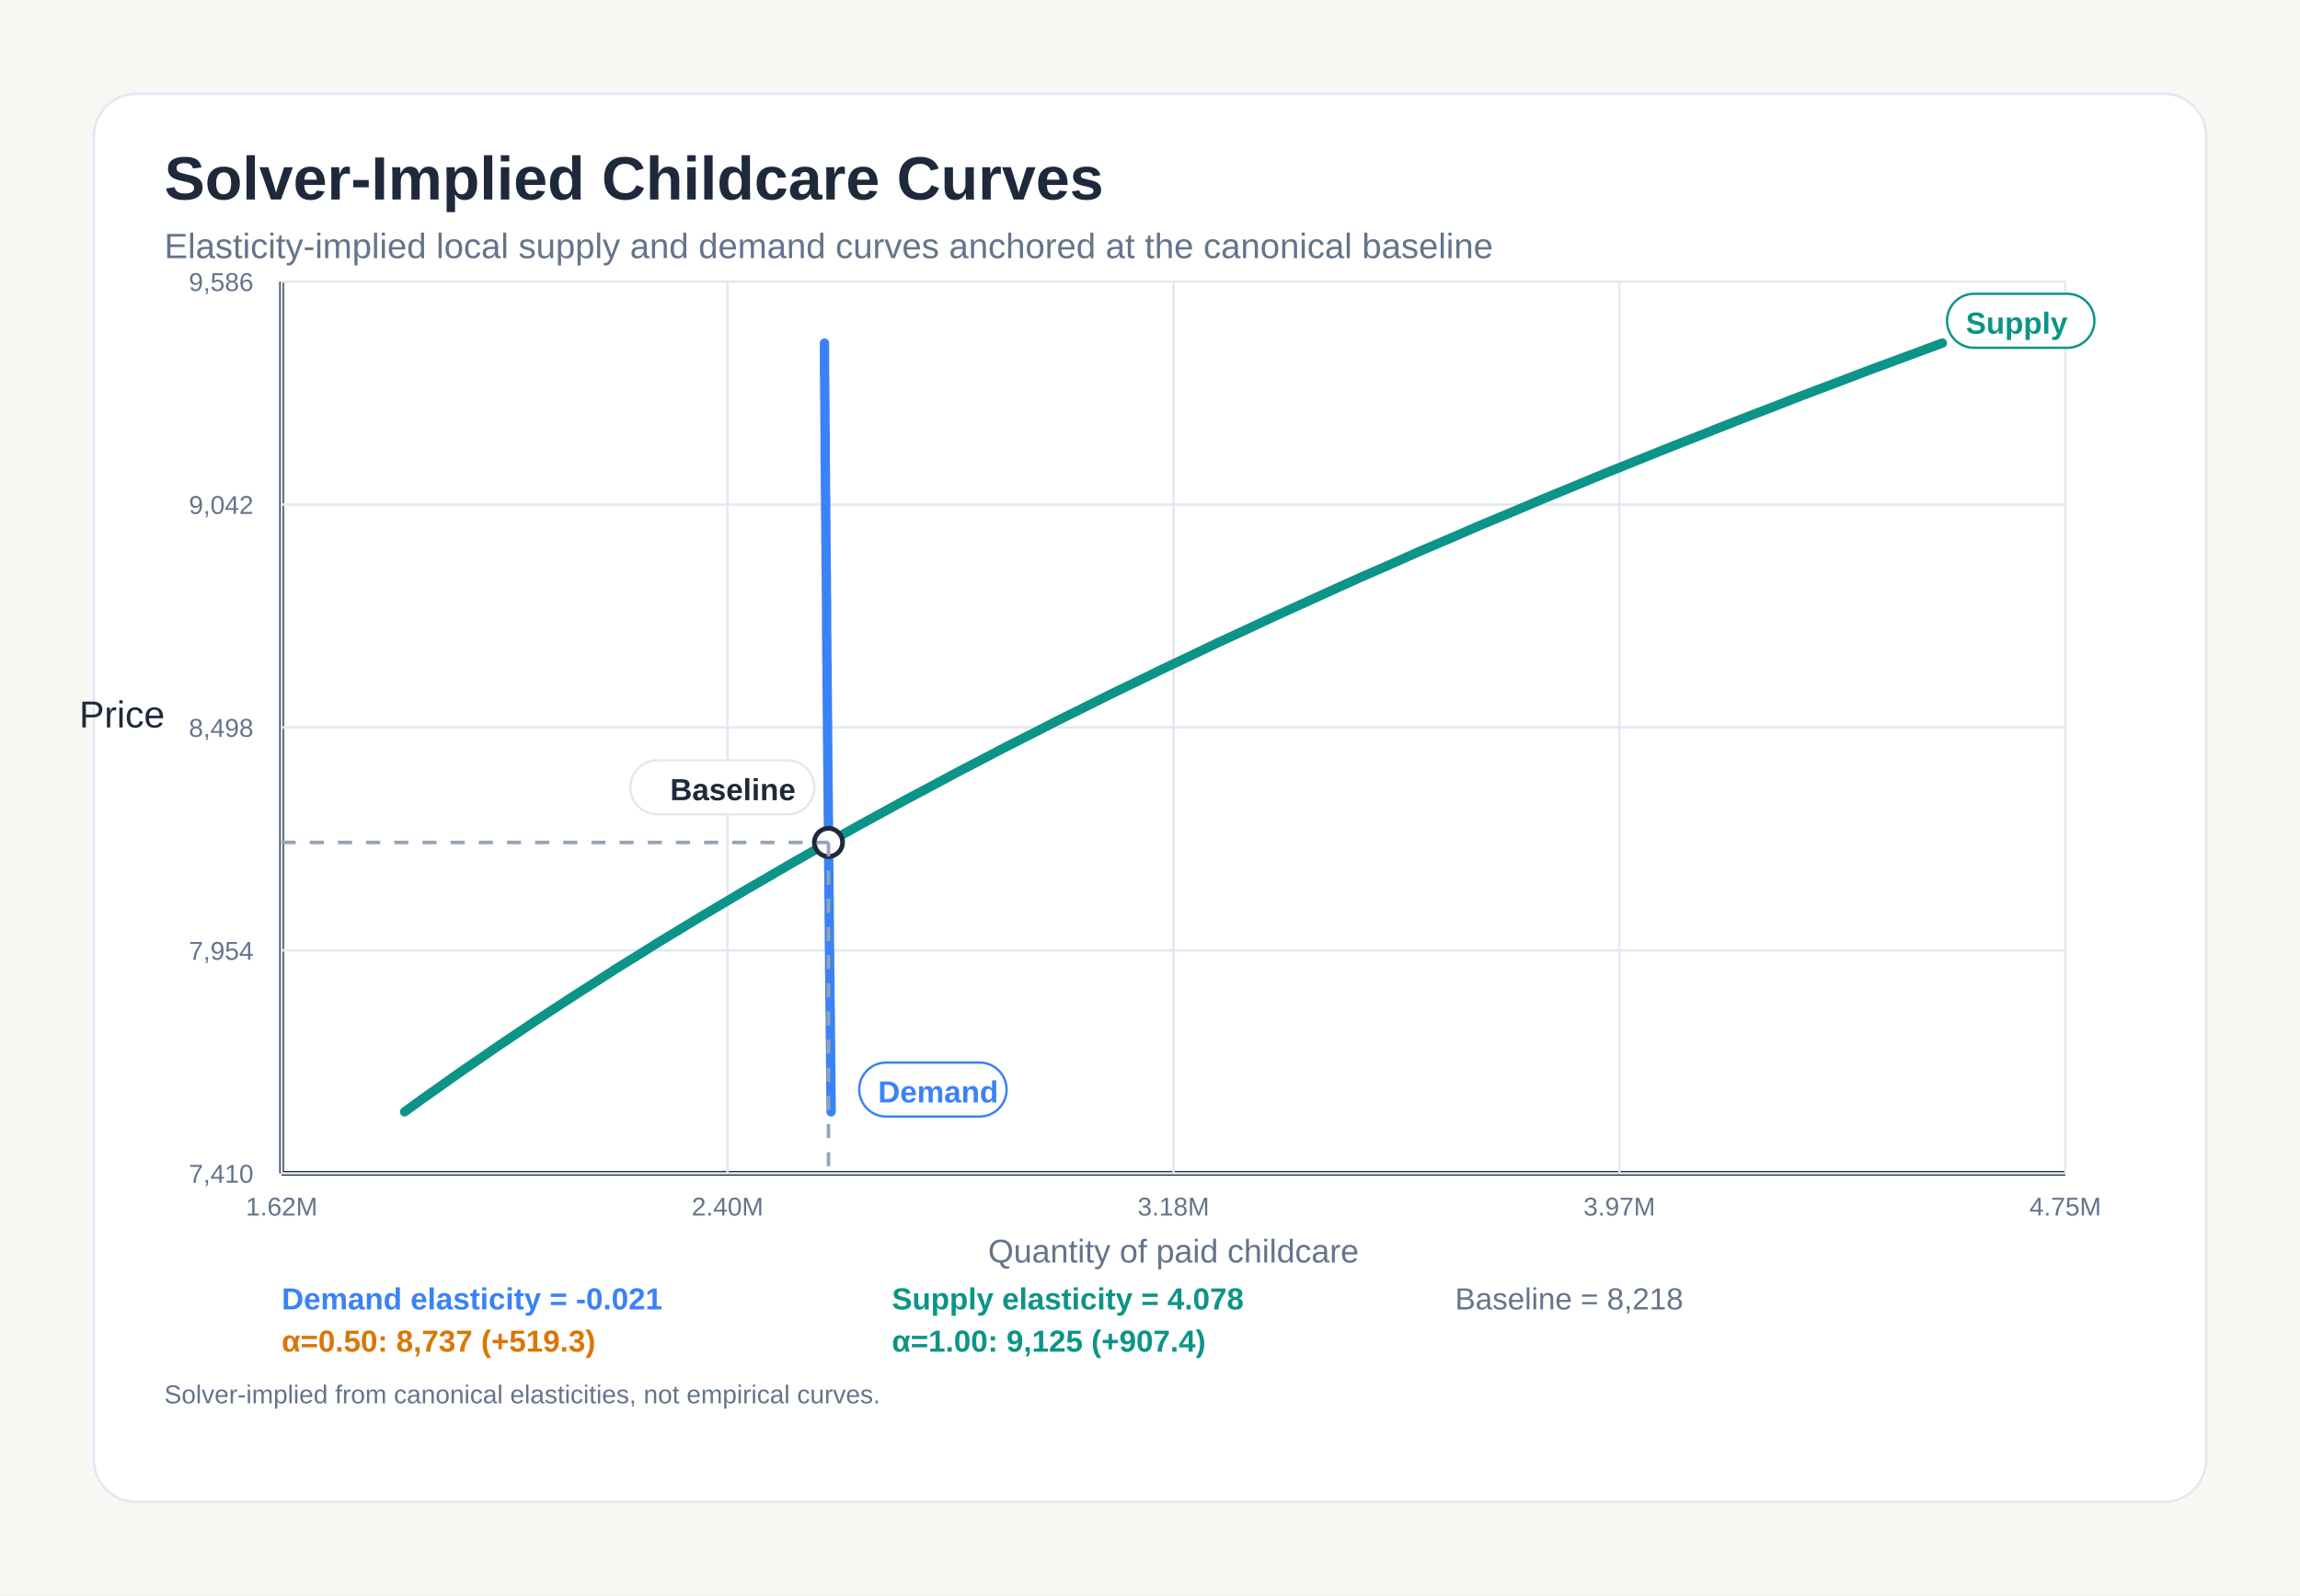
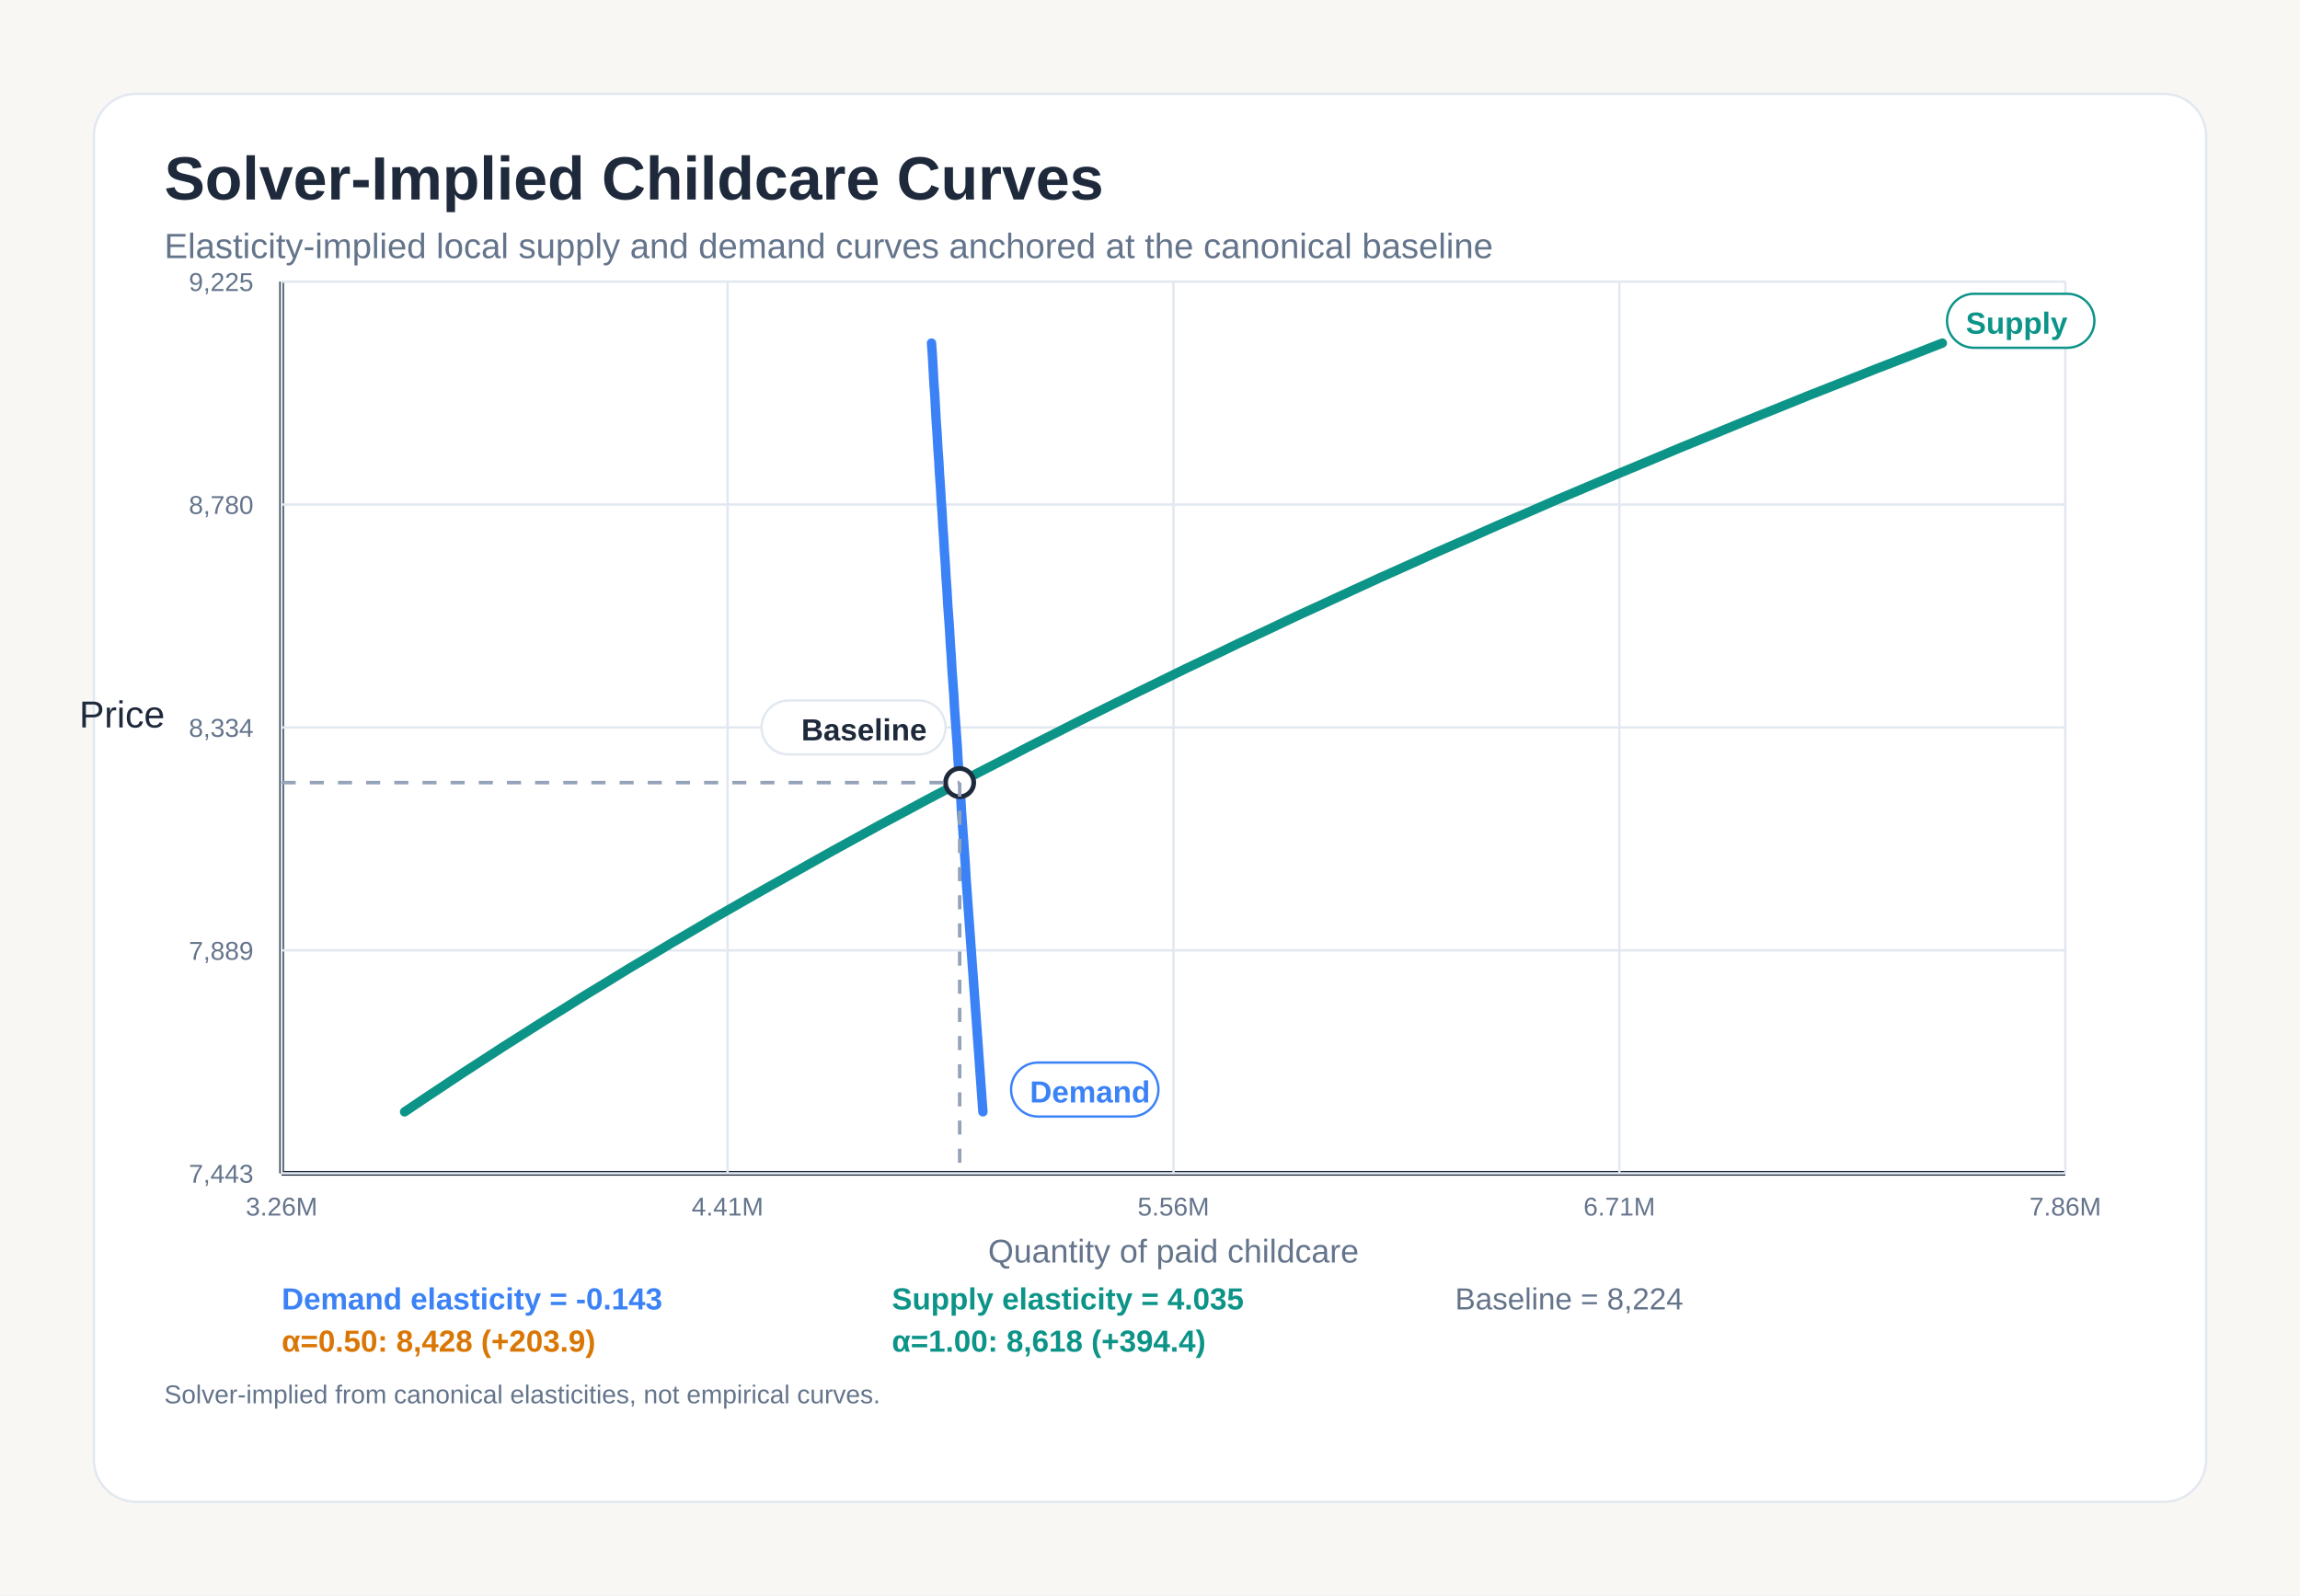
<svg xmlns="http://www.w3.org/2000/svg" width="980" height="680" viewBox="0 0 980 680" role="img">
  <rect x="0.0" y="0.0" width="980.0" height="680.0" fill="#f8f7f4" />
  <rect x="40.0" y="40.0" width="900.0" height="600.0" fill="#ffffff" stroke="#e2e8f0" stroke-width="1" rx="18" ry="18" />
  <text x="70.0" y="85.0" font-family="Arial, sans-serif" font-size="26" font-weight="700" fill="#1e293b" text-anchor="start">Solver-Implied Childcare Curves</text>
  <text x="70.0" y="110.0" font-family="Arial, sans-serif" font-size="15" font-weight="400" fill="#64748b" text-anchor="start">Elasticity-implied local supply and demand curves anchored at the canonical baseline</text>
  <line x1="120.0" y1="500.0" x2="880.0" y2="500.0" stroke="#1e293b" stroke-width="2" />
  <line x1="120.0" y1="120.0" x2="120.0" y2="500.0" stroke="#1e293b" stroke-width="2" />
  <text x="52.0" y="310.0" font-family="Arial, sans-serif" font-size="16" font-weight="400" fill="#1e293b" text-anchor="middle">Price</text>
  <line x1="120.0" y1="120.0" x2="120.0" y2="500.0" stroke="#e2e8f0" stroke-width="1" />
-   <text x="120.0" y="518.0" font-family="Arial, sans-serif" font-size="11" font-weight="400" fill="#64748b" text-anchor="middle">1.62M</text>
+   <text x="120.0" y="518.0" font-family="Arial, sans-serif" font-size="11" font-weight="400" fill="#64748b" text-anchor="middle">3.26M</text>
  <line x1="310.0" y1="120.0" x2="310.0" y2="500.0" stroke="#e2e8f0" stroke-width="1" />
-   <text x="310.0" y="518.0" font-family="Arial, sans-serif" font-size="11" font-weight="400" fill="#64748b" text-anchor="middle">2.40M</text>
+   <text x="310.0" y="518.0" font-family="Arial, sans-serif" font-size="11" font-weight="400" fill="#64748b" text-anchor="middle">4.41M</text>
  <line x1="500.0" y1="120.0" x2="500.0" y2="500.0" stroke="#e2e8f0" stroke-width="1" />
-   <text x="500.0" y="518.0" font-family="Arial, sans-serif" font-size="11" font-weight="400" fill="#64748b" text-anchor="middle">3.18M</text>
+   <text x="500.0" y="518.0" font-family="Arial, sans-serif" font-size="11" font-weight="400" fill="#64748b" text-anchor="middle">5.56M</text>
  <line x1="690.0" y1="120.0" x2="690.0" y2="500.0" stroke="#e2e8f0" stroke-width="1" />
-   <text x="690.0" y="518.0" font-family="Arial, sans-serif" font-size="11" font-weight="400" fill="#64748b" text-anchor="middle">3.97M</text>
+   <text x="690.0" y="518.0" font-family="Arial, sans-serif" font-size="11" font-weight="400" fill="#64748b" text-anchor="middle">6.71M</text>
  <line x1="880.0" y1="120.0" x2="880.0" y2="500.0" stroke="#e2e8f0" stroke-width="1" />
-   <text x="880.0" y="518.0" font-family="Arial, sans-serif" font-size="11" font-weight="400" fill="#64748b" text-anchor="middle">4.75M</text>
+   <text x="880.0" y="518.0" font-family="Arial, sans-serif" font-size="11" font-weight="400" fill="#64748b" text-anchor="middle">7.86M</text>
  <line x1="120.0" y1="500.0" x2="880.0" y2="500.0" stroke="#e2e8f0" stroke-width="1" />
-   <text x="108.0" y="504.0" font-family="Arial, sans-serif" font-size="11" font-weight="400" fill="#64748b" text-anchor="end">7,410</text>
+   <text x="108.0" y="504.0" font-family="Arial, sans-serif" font-size="11" font-weight="400" fill="#64748b" text-anchor="end">7,443</text>
  <line x1="120.0" y1="405.0" x2="880.0" y2="405.0" stroke="#e2e8f0" stroke-width="1" />
-   <text x="108.0" y="409.0" font-family="Arial, sans-serif" font-size="11" font-weight="400" fill="#64748b" text-anchor="end">7,954</text>
+   <text x="108.0" y="409.0" font-family="Arial, sans-serif" font-size="11" font-weight="400" fill="#64748b" text-anchor="end">7,889</text>
  <line x1="120.0" y1="310.0" x2="880.0" y2="310.0" stroke="#e2e8f0" stroke-width="1" />
-   <text x="108.0" y="314.0" font-family="Arial, sans-serif" font-size="11" font-weight="400" fill="#64748b" text-anchor="end">8,498</text>
+   <text x="108.0" y="314.0" font-family="Arial, sans-serif" font-size="11" font-weight="400" fill="#64748b" text-anchor="end">8,334</text>
  <line x1="120.0" y1="215.0" x2="880.0" y2="215.0" stroke="#e2e8f0" stroke-width="1" />
-   <text x="108.0" y="219.0" font-family="Arial, sans-serif" font-size="11" font-weight="400" fill="#64748b" text-anchor="end">9,042</text>
+   <text x="108.0" y="219.0" font-family="Arial, sans-serif" font-size="11" font-weight="400" fill="#64748b" text-anchor="end">8,780</text>
  <line x1="120.0" y1="120.0" x2="880.0" y2="120.0" stroke="#e2e8f0" stroke-width="1" />
-   <text x="108.0" y="124.0" font-family="Arial, sans-serif" font-size="11" font-weight="400" fill="#64748b" text-anchor="end">9,586</text>
+   <text x="108.0" y="124.0" font-family="Arial, sans-serif" font-size="11" font-weight="400" fill="#64748b" text-anchor="end">9,225</text>
  <text x="500.0" y="538.0" font-family="Arial, sans-serif" font-size="14" font-weight="400" fill="#64748b" text-anchor="middle">Quantity of paid childcare</text>
-   <polyline points="172.4,473.8 180.1,468.2 187.9,462.7 195.8,457.1 203.8,451.6 211.9,446.0 220.1,440.5 228.4,434.9 236.8,429.4 245.4,423.8 254.0,418.3 262.7,412.7 271.6,407.2 280.5,401.6 289.6,396.1 298.8,390.5 308.1,385.0 317.5,379.4 327.0,373.9 336.6,368.3 346.4,362.7 356.2,357.2 366.2,351.6 376.3,346.1 386.5,340.5 396.9,335.0 407.3,329.4 417.9,323.9 428.6,318.3 439.5,312.8 450.4,307.2 461.5,301.7 472.7,296.1 484.1,290.6 495.6,285.0 507.2,279.5 518.9,273.9 530.8,268.4 542.8,262.8 554.9,257.3 567.2,251.7 579.6,246.1 592.2,240.6 604.8,235.0 617.7,229.5 630.6,223.9 643.8,218.4 657.0,212.8 670.4,207.3 683.9,201.7 697.6,196.2 711.5,190.6 725.5,185.1 739.6,179.5 753.9,174.0 768.3,168.4 782.9,162.9 797.6,157.3 812.5,151.8 827.6,146.2" fill="none" stroke="#0d9488" stroke-width="4" stroke-linecap="round" stroke-linejoin="round" />
-   <polyline points="354.1,473.8 354.1,468.2 354.0,462.7 354.0,457.1 353.9,451.6 353.9,446.0 353.8,440.5 353.8,434.9 353.7,429.4 353.6,423.8 353.6,418.3 353.5,412.7 353.5,407.2 353.4,401.6 353.4,396.1 353.3,390.5 353.3,385.0 353.2,379.4 353.2,373.9 353.1,368.3 353.1,362.7 353.0,357.2 353.0,351.6 352.9,346.1 352.9,340.5 352.8,335.0 352.8,329.4 352.7,323.9 352.7,318.3 352.6,312.8 352.6,307.2 352.5,301.7 352.5,296.1 352.4,290.6 352.4,285.0 352.3,279.5 352.3,273.9 352.2,268.4 352.2,262.8 352.2,257.3 352.1,251.7 352.1,246.1 352.0,240.6 352.0,235.0 351.9,229.5 351.9,223.9 351.8,218.4 351.8,212.8 351.7,207.3 351.7,201.7 351.6,196.2 351.6,190.6 351.6,185.1 351.5,179.5 351.5,174.0 351.4,168.4 351.4,162.9 351.3,157.3 351.3,151.8 351.3,146.2" fill="none" stroke="#3b82f6" stroke-width="4" stroke-linecap="round" stroke-linejoin="round" />
-   <circle cx="353.0" cy="359.0" r="6.0" fill="#ffffff" stroke="#1e293b" stroke-width="2" />
-   <line x1="353.0" y1="359.0" x2="353.0" y2="500.0" stroke="#94a3b8" stroke-width="1.5" stroke-dasharray="6 6" />
-   <line x1="120.0" y1="359.0" x2="353.0" y2="359.0" stroke="#94a3b8" stroke-width="1.5" stroke-dasharray="6 6" />
-   <rect x="366.1" y="452.8" width="62.8" height="23.0" fill="#ffffff" stroke="#3b82f6" stroke-width="1" rx="11.5" ry="11.5" />
-   <text x="374.1" y="469.8" font-family="Arial, sans-serif" font-size="13" font-weight="600" fill="#3b82f6" text-anchor="start">Demand</text>
+   <polyline points="172.4,473.8 180.7,468.2 189.0,462.7 197.4,457.1 205.9,451.6 214.5,446.0 223.2,440.5 232.0,434.9 240.9,429.4 249.8,423.8 258.9,418.3 268.0,412.7 277.3,407.2 286.6,401.6 296.0,396.1 305.5,390.5 315.1,385.0 324.9,379.4 334.7,373.9 344.6,368.3 354.6,362.7 364.6,357.2 374.8,351.6 385.1,346.1 395.5,340.5 406.0,335.0 416.6,329.4 427.3,323.9 438.1,318.3 449.0,312.8 460.0,307.2 471.1,301.7 482.4,296.1 493.7,290.6 505.1,285.0 516.7,279.5 528.3,273.9 540.1,268.4 551.9,262.8 563.9,257.3 576.0,251.7 588.2,246.1 600.5,240.6 612.9,235.0 625.5,229.5 638.1,223.9 650.9,218.4 663.7,212.8 676.7,207.3 689.9,201.7 703.1,196.2 716.4,190.6 729.9,185.1 743.5,179.5 757.2,174.0 771.0,168.4 785.0,162.9 799.1,157.3 813.3,151.8 827.6,146.2" fill="none" stroke="#0d9488" stroke-width="4" stroke-linecap="round" stroke-linejoin="round" />
+   <polyline points="418.8,473.8 418.4,468.2 418.0,462.7 417.6,457.1 417.2,451.6 416.8,446.0 416.4,440.5 416.0,434.9 415.6,429.4 415.2,423.8 414.8,418.3 414.4,412.7 414.0,407.2 413.6,401.6 413.2,396.1 412.8,390.5 412.4,385.0 412.0,379.4 411.6,373.9 411.3,368.3 410.9,362.7 410.5,357.2 410.1,351.6 409.7,346.1 409.4,340.5 409.0,335.0 408.6,329.4 408.2,323.9 407.9,318.3 407.5,312.8 407.1,307.2 406.7,301.7 406.4,296.1 406.0,290.6 405.6,285.0 405.3,279.5 404.9,273.9 404.6,268.4 404.2,262.8 403.8,257.3 403.5,251.7 403.1,246.1 402.8,240.6 402.4,235.0 402.1,229.5 401.7,223.9 401.4,218.4 401.0,212.8 400.7,207.3 400.3,201.7 400.0,196.2 399.6,190.6 399.3,185.1 398.9,179.5 398.6,174.0 398.3,168.4 397.9,162.9 397.6,157.3 397.3,151.8 396.9,146.2" fill="none" stroke="#3b82f6" stroke-width="4" stroke-linecap="round" stroke-linejoin="round" />
+   <circle cx="408.9" cy="333.5" r="6.0" fill="#ffffff" stroke="#1e293b" stroke-width="2" />
+   <line x1="408.9" y1="333.5" x2="408.9" y2="500.0" stroke="#94a3b8" stroke-width="1.5" stroke-dasharray="6 6" />
+   <line x1="120.0" y1="333.5" x2="408.9" y2="333.5" stroke="#94a3b8" stroke-width="1.5" stroke-dasharray="6 6" />
+   <rect x="430.8" y="452.8" width="62.8" height="23.0" fill="#ffffff" stroke="#3b82f6" stroke-width="1" rx="11.5" ry="11.5" />
+   <text x="438.8" y="469.8" font-family="Arial, sans-serif" font-size="13" font-weight="600" fill="#3b82f6" text-anchor="start">Demand</text>
  <rect x="829.6" y="125.2" width="62.8" height="23.0" fill="#ffffff" stroke="#0d9488" stroke-width="1" rx="11.5" ry="11.5" />
  <text x="837.6" y="142.2" font-family="Arial, sans-serif" font-size="13" font-weight="600" fill="#0d9488" text-anchor="start">Supply</text>
-   <rect x="268.6" y="324.0" width="78.4" height="23.0" fill="#ffffff" stroke="#e2e8f0" stroke-width="1" rx="11.5" ry="11.5" />
-   <text x="339.0" y="341.0" font-family="Arial, sans-serif" font-size="13" font-weight="600" fill="#1e293b" text-anchor="end">Baseline</text>
-   <text x="120.0" y="558.0" font-family="Arial, sans-serif" font-size="13" font-weight="600" fill="#3b82f6" text-anchor="start">Demand elasticity = -0.021</text>
-   <text x="380.0" y="558.0" font-family="Arial, sans-serif" font-size="13" font-weight="600" fill="#0d9488" text-anchor="start">Supply elasticity = 4.078</text>
-   <text x="620.0" y="558.0" font-family="Arial, sans-serif" font-size="13" font-weight="400" fill="#64748b" text-anchor="start">Baseline = 8,218</text>
-   <text x="120.0" y="576.0" font-family="Arial, sans-serif" font-size="13" font-weight="600" fill="#d97706" text-anchor="start">α=0.50: 8,737 (+519.3)</text>
-   <text x="380.0" y="576.0" font-family="Arial, sans-serif" font-size="13" font-weight="600" fill="#0d9488" text-anchor="start">α=1.00: 9,125 (+907.4)</text>
+   <rect x="324.5" y="298.5" width="78.4" height="23.0" fill="#ffffff" stroke="#e2e8f0" stroke-width="1" rx="11.5" ry="11.5" />
+   <text x="394.9" y="315.5" font-family="Arial, sans-serif" font-size="13" font-weight="600" fill="#1e293b" text-anchor="end">Baseline</text>
+   <text x="120.0" y="558.0" font-family="Arial, sans-serif" font-size="13" font-weight="600" fill="#3b82f6" text-anchor="start">Demand elasticity = -0.143</text>
+   <text x="380.0" y="558.0" font-family="Arial, sans-serif" font-size="13" font-weight="600" fill="#0d9488" text-anchor="start">Supply elasticity = 4.035</text>
+   <text x="620.0" y="558.0" font-family="Arial, sans-serif" font-size="13" font-weight="400" fill="#64748b" text-anchor="start">Baseline = 8,224</text>
+   <text x="120.0" y="576.0" font-family="Arial, sans-serif" font-size="13" font-weight="600" fill="#d97706" text-anchor="start">α=0.50: 8,428 (+203.9)</text>
+   <text x="380.0" y="576.0" font-family="Arial, sans-serif" font-size="13" font-weight="600" fill="#0d9488" text-anchor="start">α=1.00: 8,618 (+394.4)</text>
  <text x="70.0" y="598.0" font-family="Arial, sans-serif" font-size="11" font-weight="400" fill="#64748b" text-anchor="start">Solver-implied from canonical elasticities, not empirical curves.</text>
</svg>
